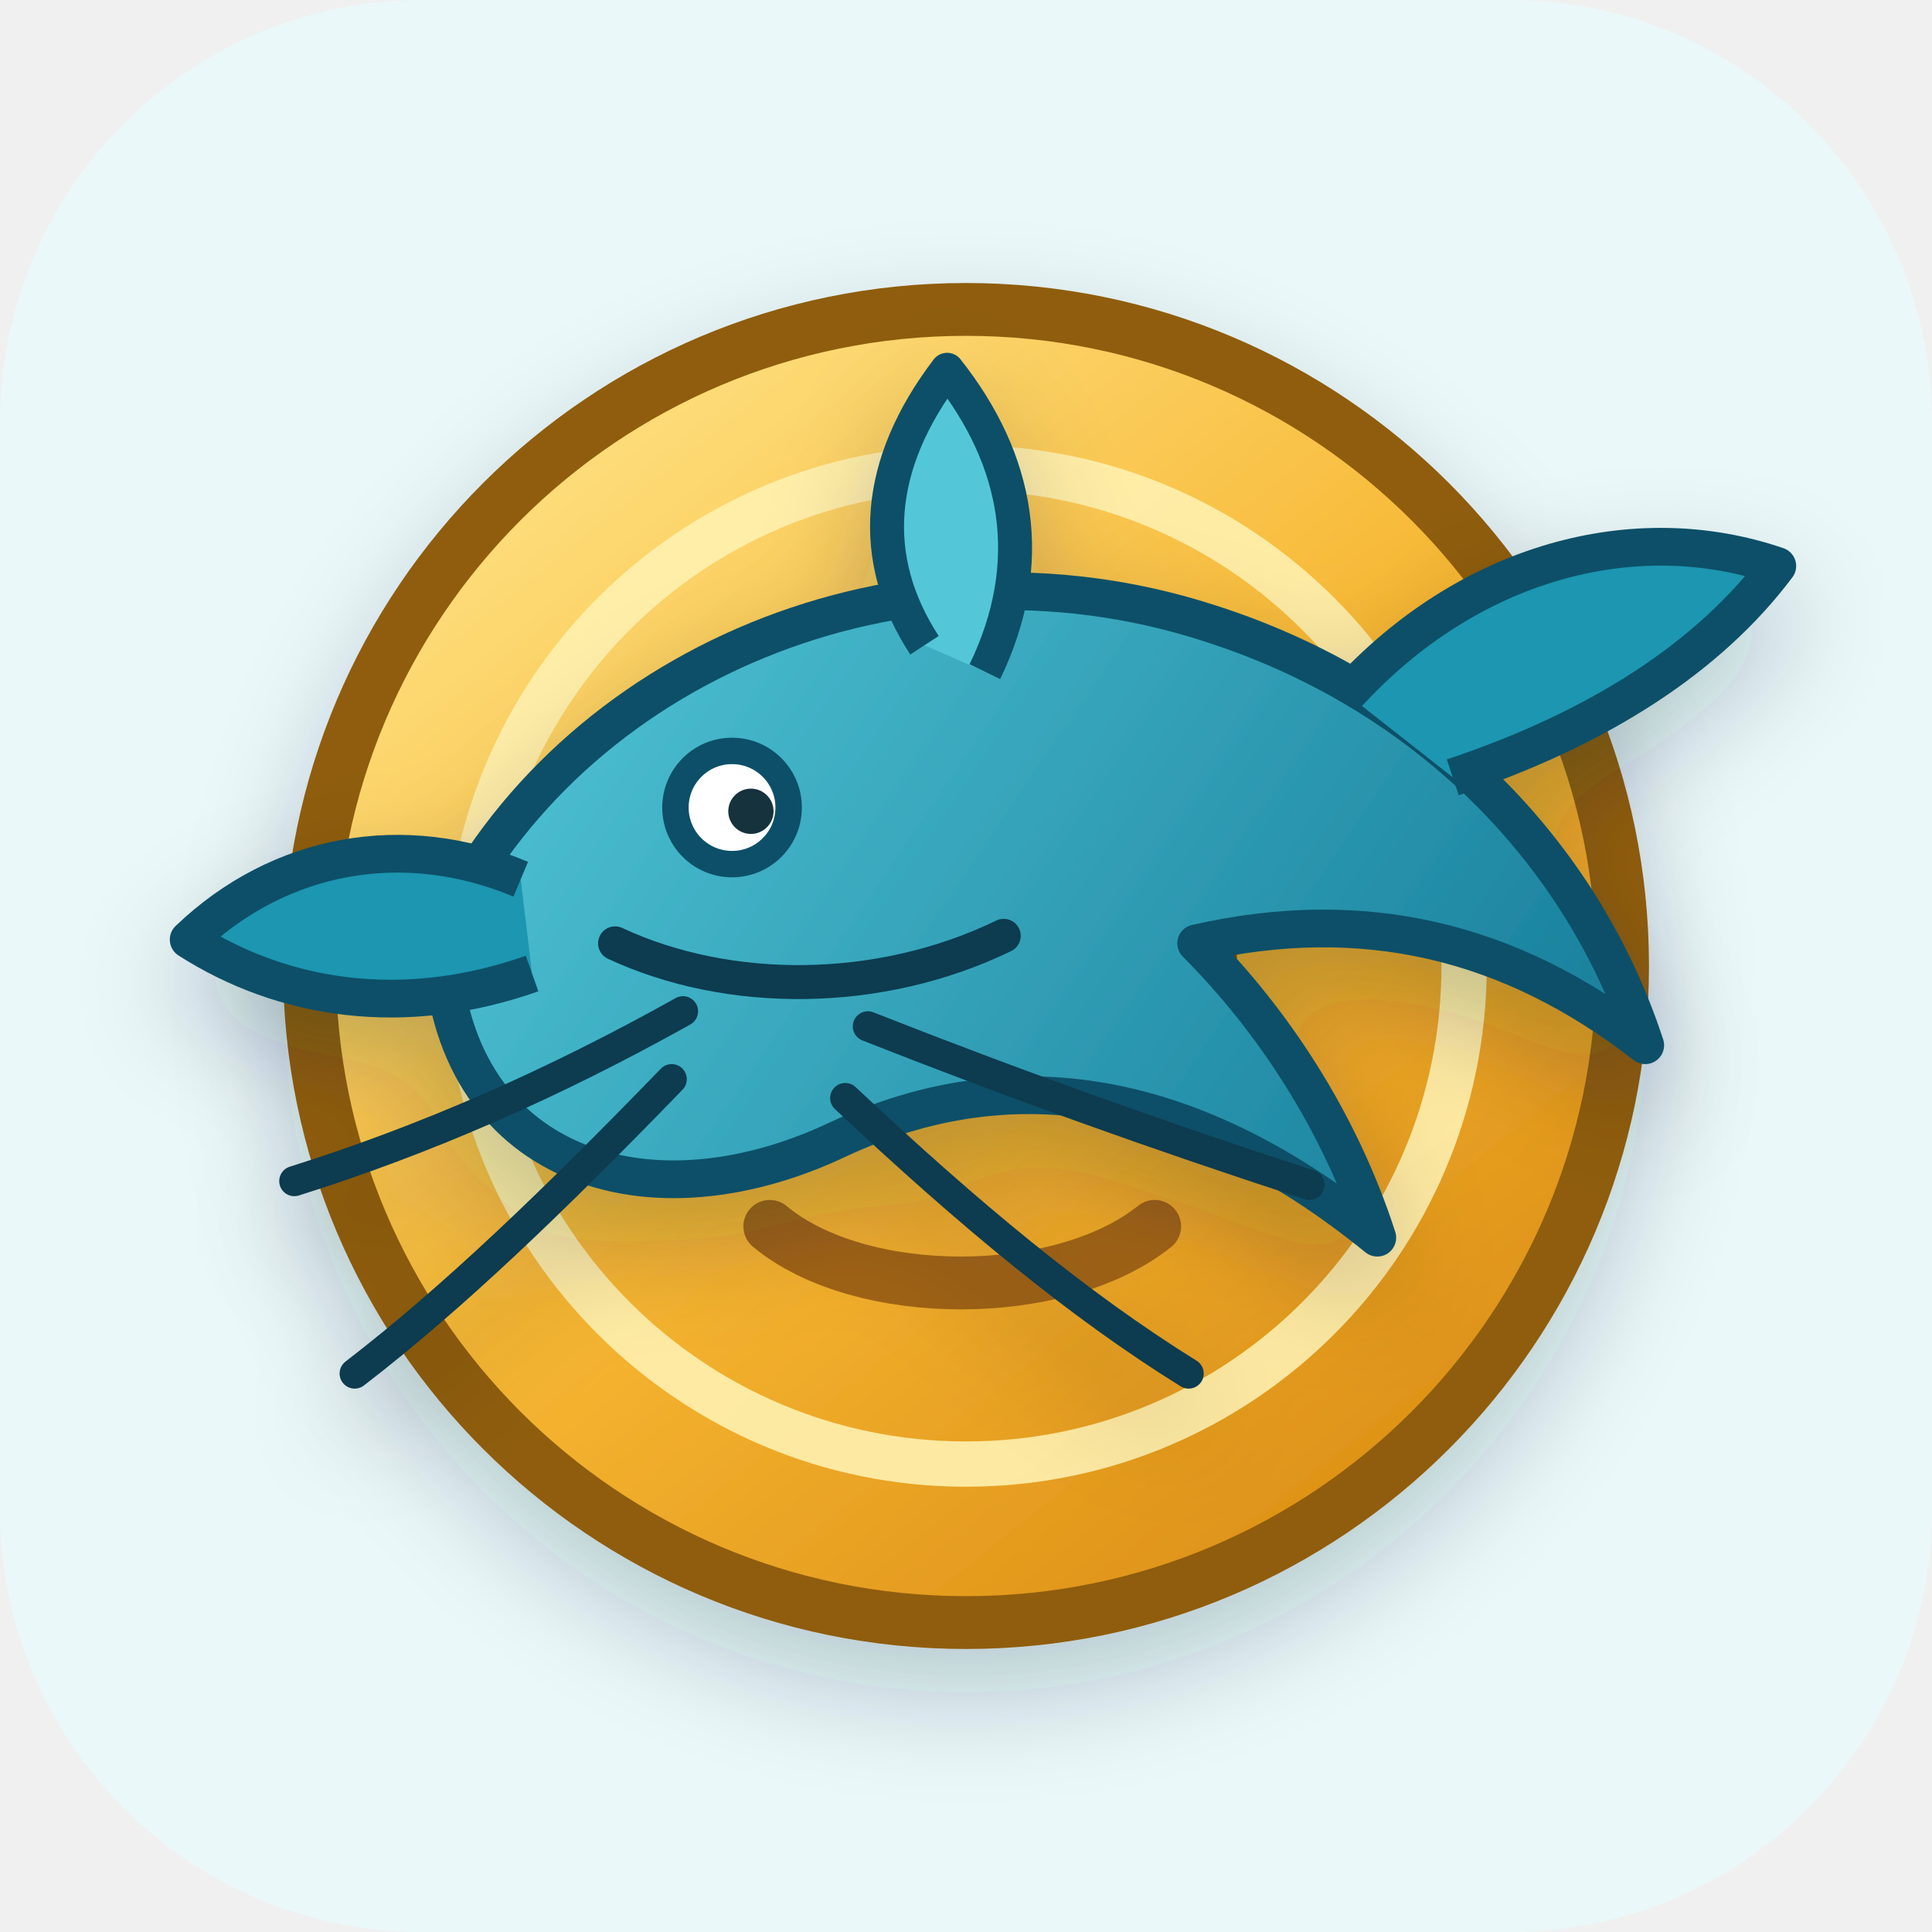
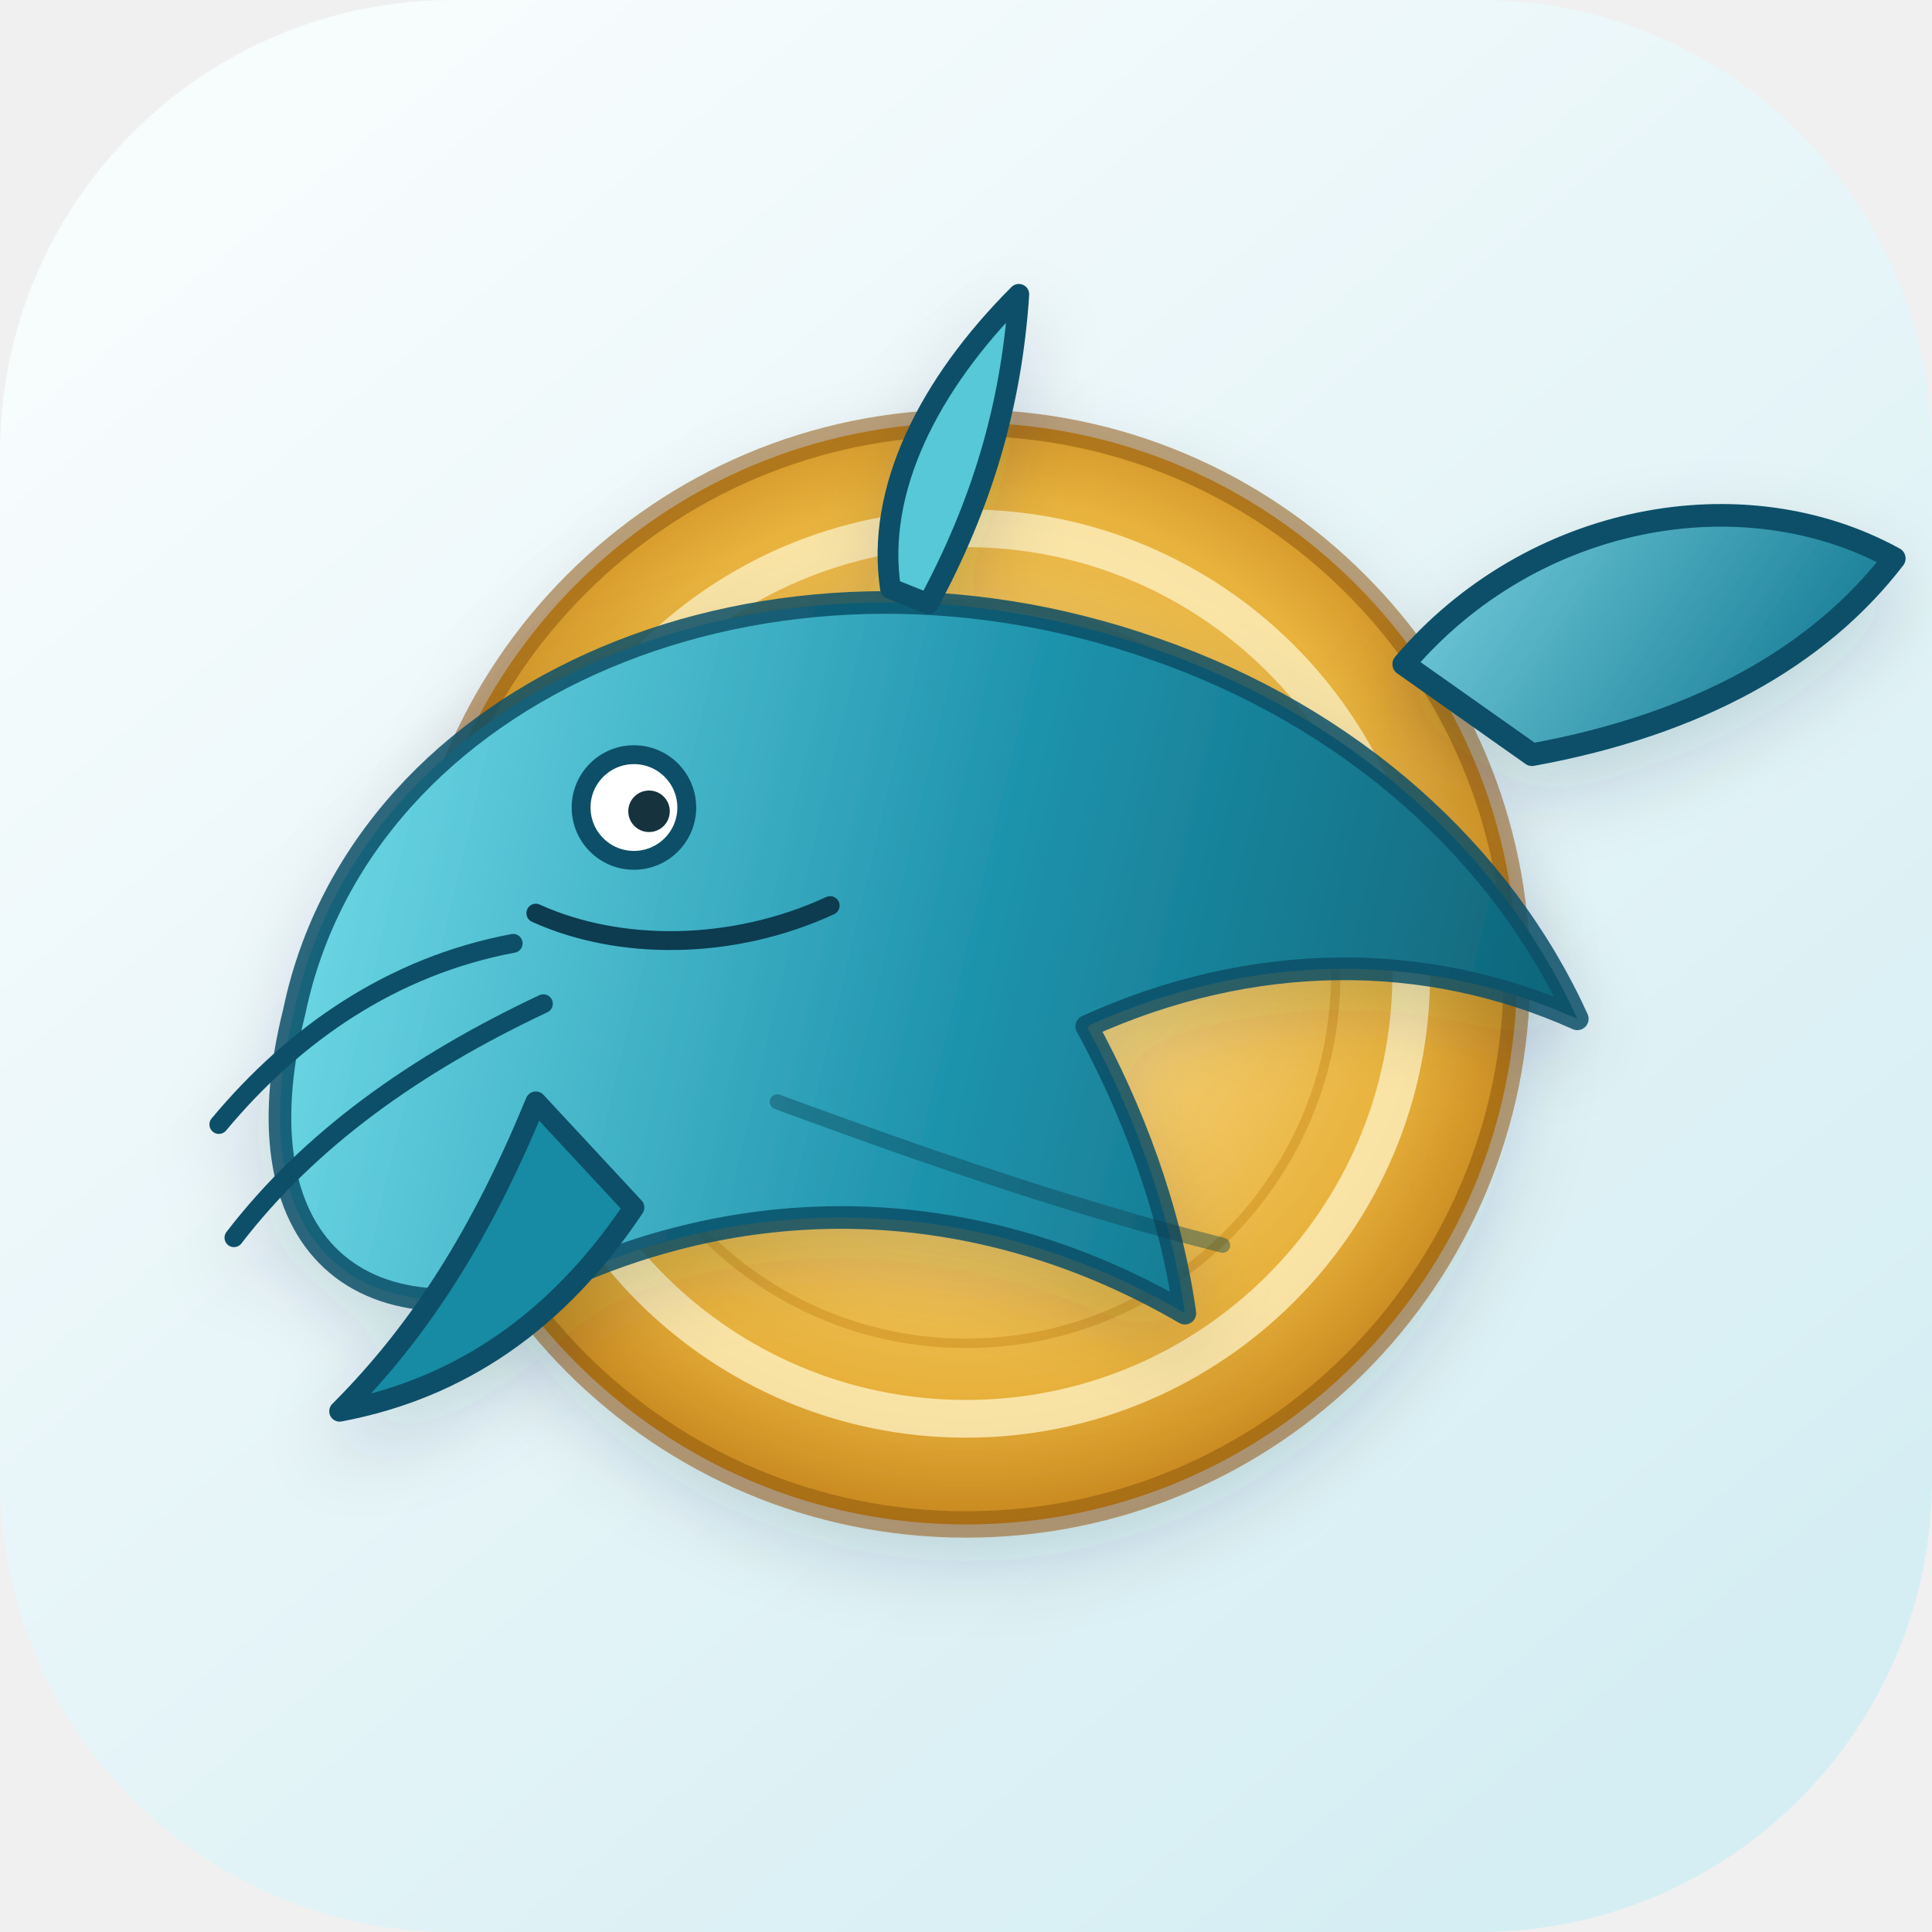
<svg xmlns="http://www.w3.org/2000/svg" viewBox="0 0 512 512" role="img" aria-labelledby="title desc">
  <defs>
-     <linearGradient id="coin" x1="126" y1="92" x2="388" y2="420" gradientUnits="userSpaceOnUse">
-       <stop offset="0" stop-color="#FFE58A" />
-       <stop offset="0.5" stop-color="#F7B733" />
-       <stop offset="1" stop-color="#D98A12" />
+     <linearGradient id="bg" x1="80" y1="40" x2="430" y2="470" gradientUnits="userSpaceOnUse">
+       <stop offset="0" stop-color="#F7FCFD" />
+       <stop offset="1" stop-color="#D5EEF3" />
    </linearGradient>
-     <linearGradient id="fish" x1="125" y1="148" x2="404" y2="338" gradientUnits="userSpaceOnUse">
-       <stop offset="0" stop-color="#52C7D8" />
-       <stop offset="1" stop-color="#167C99" />
+     <radialGradient id="coinGlow" cx="256" cy="250" r="170" gradientUnits="userSpaceOnUse">
+       <stop offset="0" stop-color="#FFE7A0" />
+       <stop offset="0.7" stop-color="#E8B23C" />
+       <stop offset="1" stop-color="#B87412" />
+     </radialGradient>
+     <linearGradient id="fishBody" x1="90" y1="210" x2="430" y2="290" gradientUnits="userSpaceOnUse">
+       <stop offset="0" stop-color="#6AD5E4" />
+       <stop offset="0.5" stop-color="#1E93AC" />
+       <stop offset="1" stop-color="#0D5F73" />
    </linearGradient>
-     <filter id="shadow" x="-20%" y="-20%" width="140%" height="140%">
-       <feDropShadow dx="0" dy="12" stdDeviation="14" flood-color="#0D2B38" flood-opacity="0.22" />
+     <linearGradient id="fishAccent" x1="340" y1="150" x2="460" y2="230" gradientUnits="userSpaceOnUse">
+       <stop offset="0" stop-color="#8BE0EC" />
+       <stop offset="1" stop-color="#147A94" />
+     </linearGradient>
+     <filter id="lift" x="-25%" y="-25%" width="150%" height="150%">
+       <feDropShadow dx="0" dy="8" stdDeviation="10" flood-color="#0B3542" flood-opacity="0.16" />
    </filter>
  </defs>
-   <rect width="512" height="512" rx="112" fill="#EAF8FA" />
-   <g filter="url(#shadow)">
-     <circle cx="256" cy="256" r="174" fill="url(#coin)" stroke="#8F5D10" stroke-width="14" />
-     <circle cx="256" cy="256" r="132" fill="none" stroke="#FFF1AF" stroke-width="12" opacity="0.9" />
-     <path d="M204 325c24 20 77 20 102 0" fill="none" stroke="#A06412" stroke-width="14" stroke-linecap="round" />
-     <text x="256" y="292" text-anchor="middle" font-family="Arial, Helvetica, sans-serif" font-size="116" font-weight="800" fill="#7B4A0B">CF</text>
+   <rect width="512" height="512" rx="120" fill="url(#bg)" />
+   <g filter="url(#lift)">
+     <circle cx="256" cy="258" r="146" fill="url(#coinGlow)" />
+     <circle cx="256" cy="258" r="146" fill="none" stroke="#8F5A0E" stroke-width="7" opacity="0.55" />
+     <circle cx="256" cy="258" r="118" fill="none" stroke="#FFF4C8" stroke-width="10" opacity="0.75" />
+     <circle cx="256" cy="258" r="98" fill="none" stroke="#C88918" stroke-width="2.5" opacity="0.45" />
+     <path d="M224 258a32 32 0 0 1 64 0" fill="none" stroke="#8F5A0E" stroke-width="7" stroke-linecap="round" opacity="0.5" />
+     <path d="M288 258a32 32 0 0 1-64 0" fill="none" stroke="#8F5A0E" stroke-width="7" stroke-linecap="round" opacity="0.5" />
+     <circle cx="256" cy="258" r="8" fill="#8F5A0E" opacity="0.55" />
  </g>
-   <g filter="url(#shadow)">
-     <path d="M117 247c34-71 122-108 203-82 57 18 99 60 116 112-36-28-75-37-119-27 20 20 38 47 48 78-48-39-96-48-143-26-53 25-105 5-105-55z" fill="url(#fish)" stroke="#0A4F67" stroke-width="10" stroke-linejoin="round" />
-     <path d="M357 184c32-35 76-47 114-34-18 24-47 43-86 56" fill="#1E96B1" stroke="#0A4F67" stroke-width="10" stroke-linejoin="round" />
-     <path d="M138 233c-31-13-64-7-88 16 25 16 57 21 91 9" fill="#1E96B1" stroke="#0A4F67" stroke-width="10" stroke-linejoin="round" />
-     <circle cx="194" cy="214" r="15" fill="#FFFFFF" stroke="#0A4F67" stroke-width="7" />
-     <circle cx="199" cy="215" r="6" fill="#12323D" />
-     <path d="M163 250c30 14 70 14 103-2" fill="none" stroke="#083B50" stroke-width="9" stroke-linecap="round" />
-     <path d="M181 268c-34 19-68 34-103 45" fill="none" stroke="#083B50" stroke-width="8" stroke-linecap="round" />
-     <path d="M178 286c-31 32-58 58-84 78" fill="none" stroke="#083B50" stroke-width="8" stroke-linecap="round" />
-     <path d="M230 272c38 15 77 29 117 42" fill="none" stroke="#083B50" stroke-width="8" stroke-linecap="round" />
-     <path d="M224 291c33 31 62 55 91 73" fill="none" stroke="#083B50" stroke-width="8" stroke-linecap="round" />
-     <path d="M245 171c-15-23-13-48 6-73 19 24 24 51 10 80" fill="#52C7D8" stroke="#0A4F67" stroke-width="9" stroke-linejoin="round" />
+   <g filter="url(#lift)">
+     <path d="M78 268c18-86 126-132 228-96 52 18 92 54 112 98-40-18-86-18-130 2 12 22 22 48 26 76-48-28-104-34-158-12-58 24-94-4-78-68z" fill="url(#fishBody)" />
+     <path d="M78 268c18-86 126-132 228-96 52 18 92 54 112 98-40-18-86-18-130 2 12 22 22 48 26 76-48-28-104-34-158-12-58 24-94-4-78-68z" fill="none" stroke="#0A4F67" stroke-width="6" stroke-linejoin="round" opacity="0.85" />
+     <path d="M372 176c34-40 90-50 130-28-20 26-52 44-96 52z" fill="url(#fishAccent)" stroke="#0A4F67" stroke-width="6" stroke-linejoin="round" />
+     <path d="M236 156c-4-26 10-54 34-78-2 30-10 56-24 82z" fill="#57C8D8" stroke="#0A4F67" stroke-width="5.5" stroke-linejoin="round" />
+     <path d="M142 292c-14 34-30 60-52 82 32-6 58-24 78-54z" fill="#148BA3" stroke="#0A4F67" stroke-width="5.5" stroke-linejoin="round" />
+     <path d="M136 250c-32 6-58 24-78 48" fill="none" stroke="#0A4F67" stroke-width="5" stroke-linecap="round" />
+     <path d="M144 266c-34 16-62 36-82 62" fill="none" stroke="#0A4F67" stroke-width="5" stroke-linecap="round" />
+     <path d="M206 292c38 14 78 28 118 38" fill="none" stroke="#083B50" stroke-width="4" stroke-linecap="round" opacity="0.4" />
+     <circle cx="168" cy="214" r="14" fill="#FFFFFF" stroke="#0A4F67" stroke-width="5" />
+     <circle cx="172" cy="215" r="5.5" fill="#12323D" />
+     <path d="M142 242c22 10 52 10 78-2" fill="none" stroke="#083B50" stroke-width="5" stroke-linecap="round" />
  </g>
</svg>
